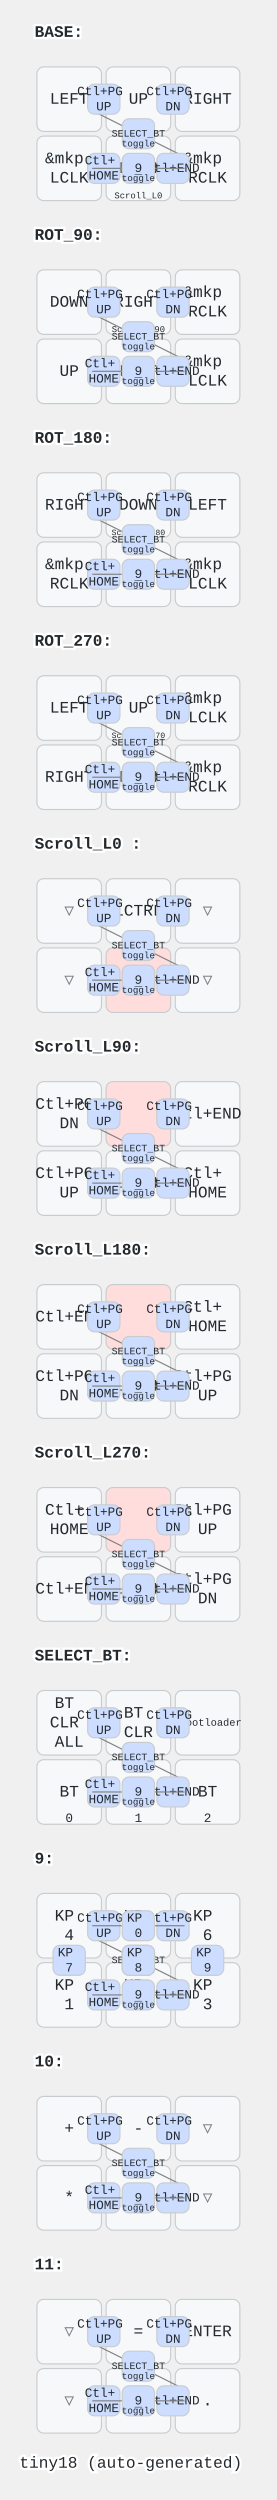
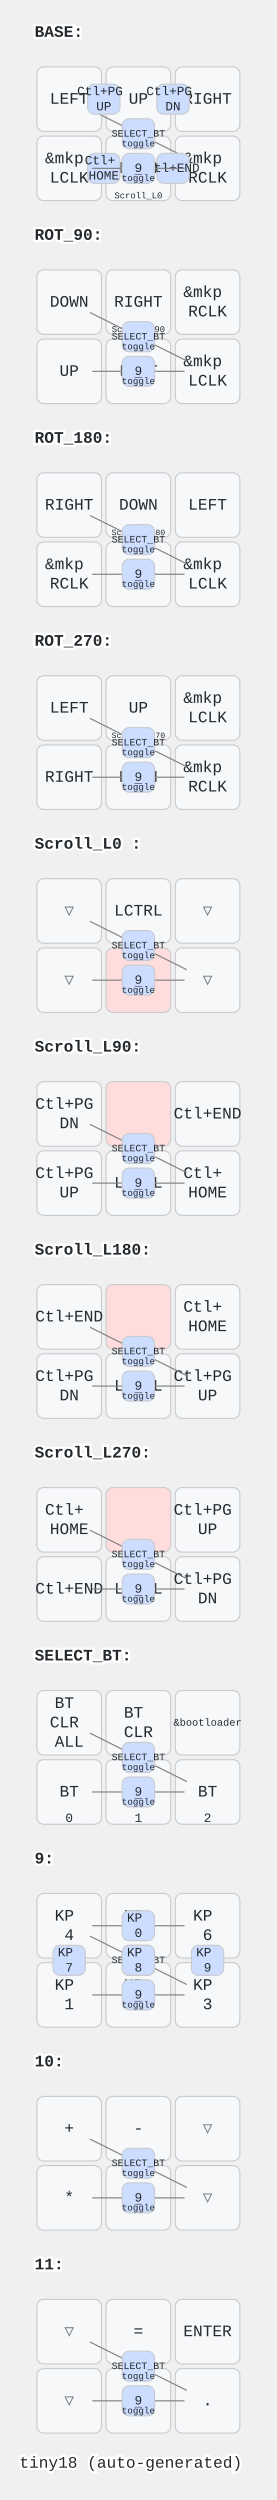
<svg xmlns="http://www.w3.org/2000/svg" width="240" height="2168" viewBox="0 0 240 2168" class="keymap">
  <style>/* inherit to force styles through use tags */
svg path {
    fill: inherit;
}

/* font and background color specifications */
svg.keymap {
    font-family: SFMono-Regular,Consolas,Liberation Mono,Menlo,monospace;
    font-size: 14px;
    font-kerning: normal;
    text-rendering: optimizeLegibility;
    fill: #24292e;
}

/* default key styling */
rect.key {
    fill: #f6f8fa;
}

rect.key, rect.combo {
    stroke: #c9cccf;
    stroke-width: 1;
}

/* default key side styling, only used is draw_key_sides is set */
rect.side {
    filter: brightness(90%);
}

/* color accent for combo boxes */
rect.combo, rect.combo-separate {
    fill: #cdf;
}

/* color accent for held keys */
rect.held, rect.combo.held {
    fill: #fdd;
}

/* color accent for ghost (optional) keys */
rect.ghost, rect.combo.ghost {
    stroke-dasharray: 4, 4;
    stroke-width: 2;
}

text {
    text-anchor: middle;
    dominant-baseline: middle;
}

/* styling for layer labels */
text.label {
    font-weight: bold;
    text-anchor: start;
    stroke: white;
    stroke-width: 4;
    paint-order: stroke;
}

/* styling for optional footer */
text.footer {
    text-anchor: end;
    dominant-baseline: auto;
    stroke: white;
    stroke-width: 4;
    paint-order: stroke;
}

/* styling for combo tap, and key non-tap label text */
text.combo, text.hold, text.shifted, text.left, text.right {
    font-size: 11px;
}

text.hold {
    text-anchor: middle;
    dominant-baseline: auto;
}

text.shifted {
    text-anchor: middle;
    dominant-baseline: hanging;
}

text.left {
    text-anchor: start;
}

text.right {
    text-anchor: end;
}

text.layer-activator {
    text-decoration: underline;
}

/* styling for hold/shifted label text in combo box */
text.combo.hold, text.combo.shifted, text.combo.left, text.combo.right {
    font-size: 8px;
}

/* lighter symbol for transparent keys */
text.trans {
    fill: #7b7e81;
}

/* styling for combo dendrons */
path.combo {
    stroke-width: 1;
    stroke: gray;
    fill: none;
}

/* Start Tabler Icons Cleanup */
/* cannot use height/width with glyphs */
.icon-tabler &gt; path {
    fill: inherit;
    stroke: inherit;
    stroke-width: 2;
}
/* hide tabler's default box */
.icon-tabler &gt; path[stroke="none"][fill="none"] {
    visibility: hidden;
}
/* End Tabler Icons Cleanup */
</style>
  <g transform="translate(30, 0)" class="layer-BASE">
    <text x="0" y="28" class="label" id="BASE">BASE:</text>
    <g transform="translate(0, 56)">
      <g transform="translate(150, 90)" class="key keypos-0">
        <rect rx="6" ry="6" x="-28" y="-28" width="56" height="56" class="key" />
        <text x="0" y="0" class="key tap">
          <tspan x="0" dy="-0.6em">&amp;mkp</tspan>
          <tspan x="0" dy="1.2em">RCLK</tspan>
        </text>
      </g>
      <g transform="translate(90, 90)" class="key keypos-1">
        <rect rx="6" ry="6" x="-28" y="-28" width="56" height="56" class="key" />
        <text x="0" y="0" class="key tap">DOWN</text>
        <a href="#Scroll_L0-">
          <text x="0" y="26" class="key hold layer-activator">
            <tspan style="font-size: 70%">Scroll_L0 </tspan>
          </text>
        </a>
      </g>
      <g transform="translate(30, 90)" class="key keypos-2">
        <rect rx="6" ry="6" x="-28" y="-28" width="56" height="56" class="key" />
        <text x="0" y="0" class="key tap">
          <tspan x="0" dy="-0.6em">&amp;mkp</tspan>
          <tspan x="0" dy="1.2em">LCLK</tspan>
        </text>
      </g>
      <g transform="translate(150, 30)" class="key keypos-3">
        <rect rx="6" ry="6" x="-28" y="-28" width="56" height="56" class="key" />
        <text x="0" y="0" class="key tap">RIGHT</text>
      </g>
      <g transform="translate(90, 30)" class="key keypos-4">
        <rect rx="6" ry="6" x="-28" y="-28" width="56" height="56" class="key" />
        <text x="0" y="0" class="key tap">UP</text>
      </g>
      <g transform="translate(30, 30)" class="key keypos-5">
        <rect rx="6" ry="6" x="-28" y="-28" width="56" height="56" class="key" />
        <text x="0" y="0" class="key tap">LEFT</text>
      </g>
      <g class="combo combopos-0">
        <path d="M90,60 l-42,-21" class="combo" />
        <path d="M90,60 l42,21" class="combo" />
        <rect rx="6" ry="6" x="76" y="47" width="28" height="26" class="combo" />
        <a href="#SELECT_BT">
          <text x="90" y="60" class="combo tap layer-activator">
            <tspan style="font-size: 78%">SELECT_BT</tspan>
          </text>
        </a>
        <text x="90" y="71" class="combo hold">toggle</text>
      </g>
      <g class="combo combopos-1">
        <rect rx="6" ry="6" x="46" y="17" width="28" height="26" class="combo" />
        <text x="60" y="30" class="combo tap">
          <tspan x="60" dy="-0.6em">Ctl+PG</tspan>
          <tspan x="60" dy="1.2em">UP</tspan>
        </text>
      </g>
      <g class="combo combopos-2">
        <rect rx="6" ry="6" x="106" y="17" width="28" height="26" class="combo" />
        <text x="120" y="30" class="combo tap">
          <tspan x="120" dy="-0.6em">Ctl+PG</tspan>
          <tspan x="120" dy="1.2em">DN</tspan>
        </text>
      </g>
      <g class="combo combopos-3">
        <rect rx="6" ry="6" x="46" y="77" width="28" height="26" class="combo" />
        <text x="60" y="90" class="combo tap">
          <tspan x="60" dy="-0.6em">Ctl+</tspan>
          <tspan x="60" dy="1.2em">HOME</tspan>
        </text>
      </g>
      <g class="combo combopos-4">
        <rect rx="6" ry="6" x="106" y="77" width="28" height="26" class="combo" />
        <text x="120" y="90" class="combo tap">Ctl+END</text>
      </g>
      <g class="combo combopos-5">
        <path d="M90,90 l40,0" class="combo" />
        <path d="M90,90 l-40,0" class="combo" />
        <rect rx="6" ry="6" x="76" y="77" width="28" height="26" class="combo" />
        <a href="#x_x">
          <text x="90" y="90" class="combo tap layer-activator">9</text>
        </a>
        <text x="90" y="101" class="combo hold">toggle</text>
      </g>
    </g>
  </g>
  <g transform="translate(30, 176)" class="layer-ROT_90">
    <text x="0" y="28" class="label" id="ROT_90">ROT_90:</text>
    <g transform="translate(0, 56)">
      <g transform="translate(150, 90)" class="key keypos-0">
        <rect rx="6" ry="6" x="-28" y="-28" width="56" height="56" class="key" />
        <text x="0" y="0" class="key tap">
          <tspan x="0" dy="-0.6em">&amp;mkp</tspan>
          <tspan x="0" dy="1.2em">LCLK</tspan>
        </text>
      </g>
      <g transform="translate(90, 90)" class="key keypos-1">
        <rect rx="6" ry="6" x="-28" y="-28" width="56" height="56" class="key" />
        <text x="0" y="0" class="key tap">LEFT</text>
      </g>
      <g transform="translate(30, 90)" class="key keypos-2">
        <rect rx="6" ry="6" x="-28" y="-28" width="56" height="56" class="key" />
        <text x="0" y="0" class="key tap">UP</text>
      </g>
      <g transform="translate(150, 30)" class="key keypos-3">
        <rect rx="6" ry="6" x="-28" y="-28" width="56" height="56" class="key" />
        <text x="0" y="0" class="key tap">
          <tspan x="0" dy="-0.6em">&amp;mkp</tspan>
          <tspan x="0" dy="1.2em">RCLK</tspan>
        </text>
      </g>
      <g transform="translate(90, 30)" class="key keypos-4">
        <rect rx="6" ry="6" x="-28" y="-28" width="56" height="56" class="key" />
        <text x="0" y="0" class="key tap">RIGHT</text>
        <a href="#Scroll_L90">
          <text x="0" y="26" class="key hold layer-activator">
            <tspan style="font-size: 70%">Scroll_L90</tspan>
          </text>
        </a>
      </g>
      <g transform="translate(30, 30)" class="key keypos-5">
        <rect rx="6" ry="6" x="-28" y="-28" width="56" height="56" class="key" />
        <text x="0" y="0" class="key tap">DOWN</text>
      </g>
      <g class="combo combopos-0">
        <path d="M90,60 l-42,-21" class="combo" />
        <path d="M90,60 l42,21" class="combo" />
        <rect rx="6" ry="6" x="76" y="47" width="28" height="26" class="combo" />
        <a href="#SELECT_BT">
          <text x="90" y="60" class="combo tap layer-activator">
            <tspan style="font-size: 78%">SELECT_BT</tspan>
          </text>
        </a>
        <text x="90" y="71" class="combo hold">toggle</text>
      </g>
      <g class="combo combopos-1">
-         <rect rx="6" ry="6" x="46" y="17" width="28" height="26" class="combo" />
-         <text x="60" y="30" class="combo tap">
-           <tspan x="60" dy="-0.6em">Ctl+PG</tspan>
-           <tspan x="60" dy="1.2em">UP</tspan>
-         </text>
-       </g>
-       <g class="combo combopos-2">
-         <rect rx="6" ry="6" x="106" y="17" width="28" height="26" class="combo" />
-         <text x="120" y="30" class="combo tap">
-           <tspan x="120" dy="-0.6em">Ctl+PG</tspan>
-           <tspan x="120" dy="1.2em">DN</tspan>
-         </text>
-       </g>
-       <g class="combo combopos-3">
-         <rect rx="6" ry="6" x="46" y="77" width="28" height="26" class="combo" />
-         <text x="60" y="90" class="combo tap">
-           <tspan x="60" dy="-0.6em">Ctl+</tspan>
-           <tspan x="60" dy="1.2em">HOME</tspan>
-         </text>
-       </g>
-       <g class="combo combopos-4">
-         <rect rx="6" ry="6" x="106" y="77" width="28" height="26" class="combo" />
-         <text x="120" y="90" class="combo tap">Ctl+END</text>
-       </g>
-       <g class="combo combopos-5">
        <path d="M90,90 l40,0" class="combo" />
        <path d="M90,90 l-40,0" class="combo" />
        <rect rx="6" ry="6" x="76" y="77" width="28" height="26" class="combo" />
        <a href="#x_x">
          <text x="90" y="90" class="combo tap layer-activator">9</text>
        </a>
        <text x="90" y="101" class="combo hold">toggle</text>
      </g>
    </g>
  </g>
  <g transform="translate(30, 352)" class="layer-ROT_180">
    <text x="0" y="28" class="label" id="ROT_180">ROT_180:</text>
    <g transform="translate(0, 56)">
      <g transform="translate(150, 90)" class="key keypos-0">
        <rect rx="6" ry="6" x="-28" y="-28" width="56" height="56" class="key" />
        <text x="0" y="0" class="key tap">
          <tspan x="0" dy="-0.6em">&amp;mkp</tspan>
          <tspan x="0" dy="1.2em">LCLK</tspan>
        </text>
      </g>
      <g transform="translate(90, 90)" class="key keypos-1">
        <rect rx="6" ry="6" x="-28" y="-28" width="56" height="56" class="key" />
        <text x="0" y="0" class="key tap">UP</text>
      </g>
      <g transform="translate(30, 90)" class="key keypos-2">
        <rect rx="6" ry="6" x="-28" y="-28" width="56" height="56" class="key" />
        <text x="0" y="0" class="key tap">
          <tspan x="0" dy="-0.6em">&amp;mkp</tspan>
          <tspan x="0" dy="1.2em">RCLK</tspan>
        </text>
      </g>
      <g transform="translate(150, 30)" class="key keypos-3">
        <rect rx="6" ry="6" x="-28" y="-28" width="56" height="56" class="key" />
        <text x="0" y="0" class="key tap">LEFT</text>
      </g>
      <g transform="translate(90, 30)" class="key keypos-4">
        <rect rx="6" ry="6" x="-28" y="-28" width="56" height="56" class="key" />
        <text x="0" y="0" class="key tap">DOWN</text>
        <a href="#Scroll_L180">
          <text x="0" y="26" class="key hold layer-activator">
            <tspan style="font-size: 64%">Scroll_L180</tspan>
          </text>
        </a>
      </g>
      <g transform="translate(30, 30)" class="key keypos-5">
        <rect rx="6" ry="6" x="-28" y="-28" width="56" height="56" class="key" />
        <text x="0" y="0" class="key tap">RIGHT</text>
      </g>
      <g class="combo combopos-0">
        <path d="M90,60 l-42,-21" class="combo" />
        <path d="M90,60 l42,21" class="combo" />
        <rect rx="6" ry="6" x="76" y="47" width="28" height="26" class="combo" />
        <a href="#SELECT_BT">
          <text x="90" y="60" class="combo tap layer-activator">
            <tspan style="font-size: 78%">SELECT_BT</tspan>
          </text>
        </a>
        <text x="90" y="71" class="combo hold">toggle</text>
      </g>
      <g class="combo combopos-1">
-         <rect rx="6" ry="6" x="46" y="17" width="28" height="26" class="combo" />
-         <text x="60" y="30" class="combo tap">
-           <tspan x="60" dy="-0.6em">Ctl+PG</tspan>
-           <tspan x="60" dy="1.2em">UP</tspan>
-         </text>
-       </g>
-       <g class="combo combopos-2">
-         <rect rx="6" ry="6" x="106" y="17" width="28" height="26" class="combo" />
-         <text x="120" y="30" class="combo tap">
-           <tspan x="120" dy="-0.6em">Ctl+PG</tspan>
-           <tspan x="120" dy="1.2em">DN</tspan>
-         </text>
-       </g>
-       <g class="combo combopos-3">
-         <rect rx="6" ry="6" x="46" y="77" width="28" height="26" class="combo" />
-         <text x="60" y="90" class="combo tap">
-           <tspan x="60" dy="-0.6em">Ctl+</tspan>
-           <tspan x="60" dy="1.2em">HOME</tspan>
-         </text>
-       </g>
-       <g class="combo combopos-4">
-         <rect rx="6" ry="6" x="106" y="77" width="28" height="26" class="combo" />
-         <text x="120" y="90" class="combo tap">Ctl+END</text>
-       </g>
-       <g class="combo combopos-5">
        <path d="M90,90 l40,0" class="combo" />
        <path d="M90,90 l-40,0" class="combo" />
        <rect rx="6" ry="6" x="76" y="77" width="28" height="26" class="combo" />
        <a href="#x_x">
          <text x="90" y="90" class="combo tap layer-activator">9</text>
        </a>
        <text x="90" y="101" class="combo hold">toggle</text>
      </g>
    </g>
  </g>
  <g transform="translate(30, 528)" class="layer-ROT_270">
    <text x="0" y="28" class="label" id="ROT_270">ROT_270:</text>
    <g transform="translate(0, 56)">
      <g transform="translate(150, 90)" class="key keypos-0">
        <rect rx="6" ry="6" x="-28" y="-28" width="56" height="56" class="key" />
        <text x="0" y="0" class="key tap">
          <tspan x="0" dy="-0.6em">&amp;mkp</tspan>
          <tspan x="0" dy="1.2em">RCLK</tspan>
        </text>
      </g>
      <g transform="translate(90, 90)" class="key keypos-1">
        <rect rx="6" ry="6" x="-28" y="-28" width="56" height="56" class="key" />
        <text x="0" y="0" class="key tap">DOWN</text>
      </g>
      <g transform="translate(30, 90)" class="key keypos-2">
        <rect rx="6" ry="6" x="-28" y="-28" width="56" height="56" class="key" />
        <text x="0" y="0" class="key tap">RIGHT</text>
      </g>
      <g transform="translate(150, 30)" class="key keypos-3">
        <rect rx="6" ry="6" x="-28" y="-28" width="56" height="56" class="key" />
        <text x="0" y="0" class="key tap">
          <tspan x="0" dy="-0.6em">&amp;mkp</tspan>
          <tspan x="0" dy="1.2em">LCLK</tspan>
        </text>
      </g>
      <g transform="translate(90, 30)" class="key keypos-4">
        <rect rx="6" ry="6" x="-28" y="-28" width="56" height="56" class="key" />
        <text x="0" y="0" class="key tap">UP</text>
        <a href="#Scroll_L270">
          <text x="0" y="26" class="key hold layer-activator">
            <tspan style="font-size: 64%">Scroll_L270</tspan>
          </text>
        </a>
      </g>
      <g transform="translate(30, 30)" class="key keypos-5">
        <rect rx="6" ry="6" x="-28" y="-28" width="56" height="56" class="key" />
        <text x="0" y="0" class="key tap">LEFT</text>
      </g>
      <g class="combo combopos-0">
        <path d="M90,60 l-42,-21" class="combo" />
        <path d="M90,60 l42,21" class="combo" />
        <rect rx="6" ry="6" x="76" y="47" width="28" height="26" class="combo" />
        <a href="#SELECT_BT">
          <text x="90" y="60" class="combo tap layer-activator">
            <tspan style="font-size: 78%">SELECT_BT</tspan>
          </text>
        </a>
        <text x="90" y="71" class="combo hold">toggle</text>
      </g>
      <g class="combo combopos-1">
-         <rect rx="6" ry="6" x="46" y="17" width="28" height="26" class="combo" />
-         <text x="60" y="30" class="combo tap">
-           <tspan x="60" dy="-0.6em">Ctl+PG</tspan>
-           <tspan x="60" dy="1.2em">UP</tspan>
-         </text>
-       </g>
-       <g class="combo combopos-2">
-         <rect rx="6" ry="6" x="106" y="17" width="28" height="26" class="combo" />
-         <text x="120" y="30" class="combo tap">
-           <tspan x="120" dy="-0.6em">Ctl+PG</tspan>
-           <tspan x="120" dy="1.2em">DN</tspan>
-         </text>
-       </g>
-       <g class="combo combopos-3">
-         <rect rx="6" ry="6" x="46" y="77" width="28" height="26" class="combo" />
-         <text x="60" y="90" class="combo tap">
-           <tspan x="60" dy="-0.6em">Ctl+</tspan>
-           <tspan x="60" dy="1.2em">HOME</tspan>
-         </text>
-       </g>
-       <g class="combo combopos-4">
-         <rect rx="6" ry="6" x="106" y="77" width="28" height="26" class="combo" />
-         <text x="120" y="90" class="combo tap">Ctl+END</text>
-       </g>
-       <g class="combo combopos-5">
        <path d="M90,90 l40,0" class="combo" />
        <path d="M90,90 l-40,0" class="combo" />
        <rect rx="6" ry="6" x="76" y="77" width="28" height="26" class="combo" />
        <a href="#x_x">
          <text x="90" y="90" class="combo tap layer-activator">9</text>
        </a>
        <text x="90" y="101" class="combo hold">toggle</text>
      </g>
    </g>
  </g>
  <g transform="translate(30, 704)" class="layer-Scroll_L0 ">
    <text x="0" y="28" class="label" id="Scroll_L0-">Scroll_L0 :</text>
    <g transform="translate(0, 56)">
      <g transform="translate(150, 90)" class="key trans keypos-0">
        <rect rx="6" ry="6" x="-28" y="-28" width="56" height="56" class="key trans" />
        <text x="0" y="0" class="key trans tap">▽</text>
      </g>
      <g transform="translate(90, 90)" class="key held keypos-1">
        <rect rx="6" ry="6" x="-28" y="-28" width="56" height="56" class="key held" />
      </g>
      <g transform="translate(30, 90)" class="key trans keypos-2">
        <rect rx="6" ry="6" x="-28" y="-28" width="56" height="56" class="key trans" />
        <text x="0" y="0" class="key trans tap">▽</text>
      </g>
      <g transform="translate(150, 30)" class="key trans keypos-3">
        <rect rx="6" ry="6" x="-28" y="-28" width="56" height="56" class="key trans" />
        <text x="0" y="0" class="key trans tap">▽</text>
      </g>
      <g transform="translate(90, 30)" class="key keypos-4">
        <rect rx="6" ry="6" x="-28" y="-28" width="56" height="56" class="key" />
        <text x="0" y="0" class="key tap">LCTRL</text>
      </g>
      <g transform="translate(30, 30)" class="key trans keypos-5">
        <rect rx="6" ry="6" x="-28" y="-28" width="56" height="56" class="key trans" />
        <text x="0" y="0" class="key trans tap">▽</text>
      </g>
      <g class="combo combopos-0">
        <path d="M90,60 l-42,-21" class="combo" />
        <path d="M90,60 l42,21" class="combo" />
        <rect rx="6" ry="6" x="76" y="47" width="28" height="26" class="combo" />
        <a href="#SELECT_BT">
          <text x="90" y="60" class="combo tap layer-activator">
            <tspan style="font-size: 78%">SELECT_BT</tspan>
          </text>
        </a>
        <text x="90" y="71" class="combo hold">toggle</text>
      </g>
      <g class="combo combopos-1">
-         <rect rx="6" ry="6" x="46" y="17" width="28" height="26" class="combo" />
-         <text x="60" y="30" class="combo tap">
-           <tspan x="60" dy="-0.6em">Ctl+PG</tspan>
-           <tspan x="60" dy="1.2em">UP</tspan>
-         </text>
-       </g>
-       <g class="combo combopos-2">
-         <rect rx="6" ry="6" x="106" y="17" width="28" height="26" class="combo" />
-         <text x="120" y="30" class="combo tap">
-           <tspan x="120" dy="-0.6em">Ctl+PG</tspan>
-           <tspan x="120" dy="1.2em">DN</tspan>
-         </text>
-       </g>
-       <g class="combo combopos-3">
-         <rect rx="6" ry="6" x="46" y="77" width="28" height="26" class="combo" />
-         <text x="60" y="90" class="combo tap">
-           <tspan x="60" dy="-0.6em">Ctl+</tspan>
-           <tspan x="60" dy="1.2em">HOME</tspan>
-         </text>
-       </g>
-       <g class="combo combopos-4">
-         <rect rx="6" ry="6" x="106" y="77" width="28" height="26" class="combo" />
-         <text x="120" y="90" class="combo tap">Ctl+END</text>
-       </g>
-       <g class="combo combopos-5">
        <path d="M90,90 l40,0" class="combo" />
        <path d="M90,90 l-40,0" class="combo" />
        <rect rx="6" ry="6" x="76" y="77" width="28" height="26" class="combo" />
        <a href="#x_x">
          <text x="90" y="90" class="combo tap layer-activator">9</text>
        </a>
        <text x="90" y="101" class="combo hold">toggle</text>
      </g>
    </g>
  </g>
  <g transform="translate(30, 880)" class="layer-Scroll_L90">
    <text x="0" y="28" class="label" id="Scroll_L90">Scroll_L90:</text>
    <g transform="translate(0, 56)">
      <g transform="translate(150, 90)" class="key keypos-0">
        <rect rx="6" ry="6" x="-28" y="-28" width="56" height="56" class="key" />
        <text x="0" y="0" class="key tap">
          <tspan x="0" dy="-0.6em">Ctl+</tspan>
          <tspan x="0" dy="1.2em">HOME</tspan>
        </text>
      </g>
      <g transform="translate(90, 90)" class="key keypos-1">
        <rect rx="6" ry="6" x="-28" y="-28" width="56" height="56" class="key" />
        <text x="0" y="0" class="key tap">LCTRL</text>
      </g>
      <g transform="translate(30, 90)" class="key keypos-2">
        <rect rx="6" ry="6" x="-28" y="-28" width="56" height="56" class="key" />
        <text x="0" y="0" class="key tap">
          <tspan x="0" dy="-0.6em">Ctl+PG</tspan>
          <tspan x="0" dy="1.2em">UP</tspan>
        </text>
      </g>
      <g transform="translate(150, 30)" class="key keypos-3">
        <rect rx="6" ry="6" x="-28" y="-28" width="56" height="56" class="key" />
        <text x="0" y="0" class="key tap">Ctl+END</text>
      </g>
      <g transform="translate(90, 30)" class="key held keypos-4">
        <rect rx="6" ry="6" x="-28" y="-28" width="56" height="56" class="key held" />
      </g>
      <g transform="translate(30, 30)" class="key keypos-5">
        <rect rx="6" ry="6" x="-28" y="-28" width="56" height="56" class="key" />
        <text x="0" y="0" class="key tap">
          <tspan x="0" dy="-0.6em">Ctl+PG</tspan>
          <tspan x="0" dy="1.2em">DN</tspan>
        </text>
      </g>
      <g class="combo combopos-0">
        <path d="M90,60 l-42,-21" class="combo" />
        <path d="M90,60 l42,21" class="combo" />
        <rect rx="6" ry="6" x="76" y="47" width="28" height="26" class="combo" />
        <a href="#SELECT_BT">
          <text x="90" y="60" class="combo tap layer-activator">
            <tspan style="font-size: 78%">SELECT_BT</tspan>
          </text>
        </a>
        <text x="90" y="71" class="combo hold">toggle</text>
      </g>
      <g class="combo combopos-1">
-         <rect rx="6" ry="6" x="46" y="17" width="28" height="26" class="combo" />
-         <text x="60" y="30" class="combo tap">
-           <tspan x="60" dy="-0.6em">Ctl+PG</tspan>
-           <tspan x="60" dy="1.2em">UP</tspan>
-         </text>
-       </g>
-       <g class="combo combopos-2">
-         <rect rx="6" ry="6" x="106" y="17" width="28" height="26" class="combo" />
-         <text x="120" y="30" class="combo tap">
-           <tspan x="120" dy="-0.6em">Ctl+PG</tspan>
-           <tspan x="120" dy="1.2em">DN</tspan>
-         </text>
-       </g>
-       <g class="combo combopos-3">
-         <rect rx="6" ry="6" x="46" y="77" width="28" height="26" class="combo" />
-         <text x="60" y="90" class="combo tap">
-           <tspan x="60" dy="-0.6em">Ctl+</tspan>
-           <tspan x="60" dy="1.2em">HOME</tspan>
-         </text>
-       </g>
-       <g class="combo combopos-4">
-         <rect rx="6" ry="6" x="106" y="77" width="28" height="26" class="combo" />
-         <text x="120" y="90" class="combo tap">Ctl+END</text>
-       </g>
-       <g class="combo combopos-5">
        <path d="M90,90 l40,0" class="combo" />
        <path d="M90,90 l-40,0" class="combo" />
        <rect rx="6" ry="6" x="76" y="77" width="28" height="26" class="combo" />
        <a href="#x_x">
          <text x="90" y="90" class="combo tap layer-activator">9</text>
        </a>
        <text x="90" y="101" class="combo hold">toggle</text>
      </g>
    </g>
  </g>
  <g transform="translate(30, 1056)" class="layer-Scroll_L180">
    <text x="0" y="28" class="label" id="Scroll_L180">Scroll_L180:</text>
    <g transform="translate(0, 56)">
      <g transform="translate(150, 90)" class="key keypos-0">
        <rect rx="6" ry="6" x="-28" y="-28" width="56" height="56" class="key" />
        <text x="0" y="0" class="key tap">
          <tspan x="0" dy="-0.6em">Ctl+PG</tspan>
          <tspan x="0" dy="1.2em">UP</tspan>
        </text>
      </g>
      <g transform="translate(90, 90)" class="key keypos-1">
        <rect rx="6" ry="6" x="-28" y="-28" width="56" height="56" class="key" />
        <text x="0" y="0" class="key tap">LCTRL</text>
      </g>
      <g transform="translate(30, 90)" class="key keypos-2">
        <rect rx="6" ry="6" x="-28" y="-28" width="56" height="56" class="key" />
        <text x="0" y="0" class="key tap">
          <tspan x="0" dy="-0.6em">Ctl+PG</tspan>
          <tspan x="0" dy="1.2em">DN</tspan>
        </text>
      </g>
      <g transform="translate(150, 30)" class="key keypos-3">
        <rect rx="6" ry="6" x="-28" y="-28" width="56" height="56" class="key" />
        <text x="0" y="0" class="key tap">
          <tspan x="0" dy="-0.6em">Ctl+</tspan>
          <tspan x="0" dy="1.2em">HOME</tspan>
        </text>
      </g>
      <g transform="translate(90, 30)" class="key held keypos-4">
        <rect rx="6" ry="6" x="-28" y="-28" width="56" height="56" class="key held" />
      </g>
      <g transform="translate(30, 30)" class="key keypos-5">
        <rect rx="6" ry="6" x="-28" y="-28" width="56" height="56" class="key" />
        <text x="0" y="0" class="key tap">Ctl+END</text>
      </g>
      <g class="combo combopos-0">
        <path d="M90,60 l-42,-21" class="combo" />
        <path d="M90,60 l42,21" class="combo" />
        <rect rx="6" ry="6" x="76" y="47" width="28" height="26" class="combo" />
        <a href="#SELECT_BT">
          <text x="90" y="60" class="combo tap layer-activator">
            <tspan style="font-size: 78%">SELECT_BT</tspan>
          </text>
        </a>
        <text x="90" y="71" class="combo hold">toggle</text>
      </g>
      <g class="combo combopos-1">
-         <rect rx="6" ry="6" x="46" y="17" width="28" height="26" class="combo" />
-         <text x="60" y="30" class="combo tap">
-           <tspan x="60" dy="-0.6em">Ctl+PG</tspan>
-           <tspan x="60" dy="1.2em">UP</tspan>
-         </text>
-       </g>
-       <g class="combo combopos-2">
-         <rect rx="6" ry="6" x="106" y="17" width="28" height="26" class="combo" />
-         <text x="120" y="30" class="combo tap">
-           <tspan x="120" dy="-0.6em">Ctl+PG</tspan>
-           <tspan x="120" dy="1.2em">DN</tspan>
-         </text>
-       </g>
-       <g class="combo combopos-3">
-         <rect rx="6" ry="6" x="46" y="77" width="28" height="26" class="combo" />
-         <text x="60" y="90" class="combo tap">
-           <tspan x="60" dy="-0.6em">Ctl+</tspan>
-           <tspan x="60" dy="1.2em">HOME</tspan>
-         </text>
-       </g>
-       <g class="combo combopos-4">
-         <rect rx="6" ry="6" x="106" y="77" width="28" height="26" class="combo" />
-         <text x="120" y="90" class="combo tap">Ctl+END</text>
-       </g>
-       <g class="combo combopos-5">
        <path d="M90,90 l40,0" class="combo" />
        <path d="M90,90 l-40,0" class="combo" />
        <rect rx="6" ry="6" x="76" y="77" width="28" height="26" class="combo" />
        <a href="#x_x">
          <text x="90" y="90" class="combo tap layer-activator">9</text>
        </a>
        <text x="90" y="101" class="combo hold">toggle</text>
      </g>
    </g>
  </g>
  <g transform="translate(30, 1232)" class="layer-Scroll_L270">
    <text x="0" y="28" class="label" id="Scroll_L270">Scroll_L270:</text>
    <g transform="translate(0, 56)">
      <g transform="translate(150, 90)" class="key keypos-0">
        <rect rx="6" ry="6" x="-28" y="-28" width="56" height="56" class="key" />
        <text x="0" y="0" class="key tap">
          <tspan x="0" dy="-0.6em">Ctl+PG</tspan>
          <tspan x="0" dy="1.2em">DN</tspan>
        </text>
      </g>
      <g transform="translate(90, 90)" class="key keypos-1">
        <rect rx="6" ry="6" x="-28" y="-28" width="56" height="56" class="key" />
        <text x="0" y="0" class="key tap">LCTRL</text>
      </g>
      <g transform="translate(30, 90)" class="key keypos-2">
        <rect rx="6" ry="6" x="-28" y="-28" width="56" height="56" class="key" />
        <text x="0" y="0" class="key tap">Ctl+END</text>
      </g>
      <g transform="translate(150, 30)" class="key keypos-3">
        <rect rx="6" ry="6" x="-28" y="-28" width="56" height="56" class="key" />
        <text x="0" y="0" class="key tap">
          <tspan x="0" dy="-0.6em">Ctl+PG</tspan>
          <tspan x="0" dy="1.2em">UP</tspan>
        </text>
      </g>
      <g transform="translate(90, 30)" class="key held keypos-4">
        <rect rx="6" ry="6" x="-28" y="-28" width="56" height="56" class="key held" />
      </g>
      <g transform="translate(30, 30)" class="key keypos-5">
        <rect rx="6" ry="6" x="-28" y="-28" width="56" height="56" class="key" />
        <text x="0" y="0" class="key tap">
          <tspan x="0" dy="-0.6em">Ctl+</tspan>
          <tspan x="0" dy="1.2em">HOME</tspan>
        </text>
      </g>
      <g class="combo combopos-0">
        <path d="M90,60 l-42,-21" class="combo" />
        <path d="M90,60 l42,21" class="combo" />
        <rect rx="6" ry="6" x="76" y="47" width="28" height="26" class="combo" />
        <a href="#SELECT_BT">
          <text x="90" y="60" class="combo tap layer-activator">
            <tspan style="font-size: 78%">SELECT_BT</tspan>
          </text>
        </a>
        <text x="90" y="71" class="combo hold">toggle</text>
      </g>
      <g class="combo combopos-1">
-         <rect rx="6" ry="6" x="46" y="17" width="28" height="26" class="combo" />
-         <text x="60" y="30" class="combo tap">
-           <tspan x="60" dy="-0.6em">Ctl+PG</tspan>
-           <tspan x="60" dy="1.2em">UP</tspan>
-         </text>
-       </g>
-       <g class="combo combopos-2">
-         <rect rx="6" ry="6" x="106" y="17" width="28" height="26" class="combo" />
-         <text x="120" y="30" class="combo tap">
-           <tspan x="120" dy="-0.6em">Ctl+PG</tspan>
-           <tspan x="120" dy="1.2em">DN</tspan>
-         </text>
-       </g>
-       <g class="combo combopos-3">
-         <rect rx="6" ry="6" x="46" y="77" width="28" height="26" class="combo" />
-         <text x="60" y="90" class="combo tap">
-           <tspan x="60" dy="-0.6em">Ctl+</tspan>
-           <tspan x="60" dy="1.2em">HOME</tspan>
-         </text>
-       </g>
-       <g class="combo combopos-4">
-         <rect rx="6" ry="6" x="106" y="77" width="28" height="26" class="combo" />
-         <text x="120" y="90" class="combo tap">Ctl+END</text>
-       </g>
-       <g class="combo combopos-5">
        <path d="M90,90 l40,0" class="combo" />
        <path d="M90,90 l-40,0" class="combo" />
        <rect rx="6" ry="6" x="76" y="77" width="28" height="26" class="combo" />
        <a href="#x_x">
          <text x="90" y="90" class="combo tap layer-activator">9</text>
        </a>
        <text x="90" y="101" class="combo hold">toggle</text>
      </g>
    </g>
  </g>
  <g transform="translate(30, 1408)" class="layer-SELECT_BT">
    <text x="0" y="28" class="label" id="SELECT_BT">SELECT_BT:</text>
    <g transform="translate(0, 56)">
      <g transform="translate(150, 90)" class="key keypos-0">
        <rect rx="6" ry="6" x="-28" y="-28" width="56" height="56" class="key" />
        <text x="0" y="0" class="key tap">BT</text>
        <text x="0" y="26" class="key hold">2</text>
      </g>
      <g transform="translate(90, 90)" class="key keypos-1">
        <rect rx="6" ry="6" x="-28" y="-28" width="56" height="56" class="key" />
        <text x="0" y="0" class="key tap">BT</text>
        <text x="0" y="26" class="key hold">1</text>
      </g>
      <g transform="translate(30, 90)" class="key keypos-2">
        <rect rx="6" ry="6" x="-28" y="-28" width="56" height="56" class="key" />
        <text x="0" y="0" class="key tap">BT</text>
        <text x="0" y="26" class="key hold">0</text>
      </g>
      <g transform="translate(150, 30)" class="key keypos-3">
        <rect rx="6" ry="6" x="-28" y="-28" width="56" height="56" class="key" />
        <text x="0" y="0" class="key tap">
          <tspan style="font-size: 64%">&amp;bootloader</tspan>
        </text>
      </g>
      <g transform="translate(90, 30)" class="key keypos-4">
        <rect rx="6" ry="6" x="-28" y="-28" width="56" height="56" class="key" />
        <text x="0" y="0" class="key tap">
          <tspan x="0" dy="-0.6em">BT</tspan>
          <tspan x="0" dy="1.2em">CLR</tspan>
        </text>
      </g>
      <g transform="translate(30, 30)" class="key keypos-5">
        <rect rx="6" ry="6" x="-28" y="-28" width="56" height="56" class="key" />
        <text x="0" y="0" class="key tap">
          <tspan x="0" dy="-1.2em">BT</tspan>
          <tspan x="0" dy="1.2em">CLR</tspan>
          <tspan x="0" dy="1.2em">ALL</tspan>
        </text>
      </g>
      <g class="combo combopos-0">
        <path d="M90,60 l-42,-21" class="combo" />
        <path d="M90,60 l42,21" class="combo" />
        <rect rx="6" ry="6" x="76" y="47" width="28" height="26" class="combo" />
        <a href="#SELECT_BT">
          <text x="90" y="60" class="combo tap layer-activator">
            <tspan style="font-size: 78%">SELECT_BT</tspan>
          </text>
        </a>
        <text x="90" y="71" class="combo hold">toggle</text>
      </g>
      <g class="combo combopos-1">
-         <rect rx="6" ry="6" x="46" y="17" width="28" height="26" class="combo" />
-         <text x="60" y="30" class="combo tap">
-           <tspan x="60" dy="-0.6em">Ctl+PG</tspan>
-           <tspan x="60" dy="1.2em">UP</tspan>
-         </text>
-       </g>
-       <g class="combo combopos-2">
-         <rect rx="6" ry="6" x="106" y="17" width="28" height="26" class="combo" />
-         <text x="120" y="30" class="combo tap">
-           <tspan x="120" dy="-0.6em">Ctl+PG</tspan>
-           <tspan x="120" dy="1.2em">DN</tspan>
-         </text>
-       </g>
-       <g class="combo combopos-3">
-         <rect rx="6" ry="6" x="46" y="77" width="28" height="26" class="combo" />
-         <text x="60" y="90" class="combo tap">
-           <tspan x="60" dy="-0.6em">Ctl+</tspan>
-           <tspan x="60" dy="1.2em">HOME</tspan>
-         </text>
-       </g>
-       <g class="combo combopos-4">
-         <rect rx="6" ry="6" x="106" y="77" width="28" height="26" class="combo" />
-         <text x="120" y="90" class="combo tap">Ctl+END</text>
-       </g>
-       <g class="combo combopos-5">
        <path d="M90,90 l40,0" class="combo" />
        <path d="M90,90 l-40,0" class="combo" />
        <rect rx="6" ry="6" x="76" y="77" width="28" height="26" class="combo" />
        <a href="#x_x">
          <text x="90" y="90" class="combo tap layer-activator">9</text>
        </a>
        <text x="90" y="101" class="combo hold">toggle</text>
      </g>
    </g>
  </g>
  <g transform="translate(30, 1584)" class="layer-9">
    <text x="0" y="28" class="label" id="x_x">9:</text>
    <g transform="translate(0, 56)">
      <g transform="translate(150, 90)" class="key keypos-0">
        <rect rx="6" ry="6" x="-28" y="-28" width="56" height="56" class="key" />
        <text x="0" y="0" class="key tap">
          <tspan x="0" dy="-0.6em">KP</tspan>
          <tspan x="0" dy="1.2em">3</tspan>
        </text>
      </g>
      <g transform="translate(90, 90)" class="key keypos-1">
        <rect rx="6" ry="6" x="-28" y="-28" width="56" height="56" class="key" />
        <text x="0" y="0" class="key tap">
          <tspan x="0" dy="-0.6em">KP</tspan>
          <tspan x="0" dy="1.2em">2</tspan>
        </text>
      </g>
      <g transform="translate(30, 90)" class="key keypos-2">
        <rect rx="6" ry="6" x="-28" y="-28" width="56" height="56" class="key" />
        <text x="0" y="0" class="key tap">
          <tspan x="0" dy="-0.6em">KP</tspan>
          <tspan x="0" dy="1.2em">1</tspan>
        </text>
      </g>
      <g transform="translate(150, 30)" class="key keypos-3">
        <rect rx="6" ry="6" x="-28" y="-28" width="56" height="56" class="key" />
        <text x="0" y="0" class="key tap">
          <tspan x="0" dy="-0.6em">KP</tspan>
          <tspan x="0" dy="1.2em">6</tspan>
        </text>
      </g>
      <g transform="translate(90, 30)" class="key keypos-4">
        <rect rx="6" ry="6" x="-28" y="-28" width="56" height="56" class="key" />
        <text x="0" y="0" class="key tap">
          <tspan x="0" dy="-0.6em">KP</tspan>
          <tspan x="0" dy="1.2em">5</tspan>
        </text>
      </g>
      <g transform="translate(30, 30)" class="key keypos-5">
        <rect rx="6" ry="6" x="-28" y="-28" width="56" height="56" class="key" />
        <text x="0" y="0" class="key tap">
          <tspan x="0" dy="-0.6em">KP</tspan>
          <tspan x="0" dy="1.2em">4</tspan>
        </text>
      </g>
      <g class="combo combopos-0">
        <path d="M90,60 l-42,-21" class="combo" />
        <path d="M90,60 l42,21" class="combo" />
        <rect rx="6" ry="6" x="76" y="47" width="28" height="26" class="combo" />
        <a href="#SELECT_BT">
          <text x="90" y="60" class="combo tap layer-activator">
            <tspan style="font-size: 78%">SELECT_BT</tspan>
          </text>
        </a>
        <text x="90" y="71" class="combo hold">toggle</text>
      </g>
      <g class="combo combopos-1">
-         <rect rx="6" ry="6" x="46" y="17" width="28" height="26" class="combo" />
-         <text x="60" y="30" class="combo tap">
-           <tspan x="60" dy="-0.6em">Ctl+PG</tspan>
-           <tspan x="60" dy="1.2em">UP</tspan>
-         </text>
-       </g>
-       <g class="combo combopos-2">
-         <rect rx="6" ry="6" x="106" y="17" width="28" height="26" class="combo" />
-         <text x="120" y="30" class="combo tap">
-           <tspan x="120" dy="-0.6em">Ctl+PG</tspan>
-           <tspan x="120" dy="1.2em">DN</tspan>
-         </text>
-       </g>
-       <g class="combo combopos-3">
-         <rect rx="6" ry="6" x="46" y="77" width="28" height="26" class="combo" />
-         <text x="60" y="90" class="combo tap">
-           <tspan x="60" dy="-0.6em">Ctl+</tspan>
-           <tspan x="60" dy="1.2em">HOME</tspan>
-         </text>
-       </g>
-       <g class="combo combopos-4">
-         <rect rx="6" ry="6" x="106" y="77" width="28" height="26" class="combo" />
-         <text x="120" y="90" class="combo tap">Ctl+END</text>
-       </g>
-       <g class="combo combopos-5">
        <rect rx="6" ry="6" x="16" y="47" width="28" height="26" class="combo" />
        <text x="30" y="60" class="combo tap">
          <tspan x="30" dy="-0.6em">KP</tspan>
          <tspan x="30" dy="1.2em">7</tspan>
        </text>
      </g>
-       <g class="combo combopos-6">
+       <g class="combo combopos-2">
        <rect rx="6" ry="6" x="76" y="47" width="28" height="26" class="combo" />
        <text x="90" y="60" class="combo tap">
          <tspan x="90" dy="-0.6em">KP</tspan>
          <tspan x="90" dy="1.2em">8</tspan>
        </text>
      </g>
-       <g class="combo combopos-7">
+       <g class="combo combopos-3">
        <rect rx="6" ry="6" x="136" y="47" width="28" height="26" class="combo" />
        <text x="150" y="60" class="combo tap">
          <tspan x="150" dy="-0.6em">KP</tspan>
          <tspan x="150" dy="1.2em">9</tspan>
        </text>
      </g>
-       <g class="combo combopos-8">
+       <g class="combo combopos-4">
        <path d="M90,30 l40,0" class="combo" />
        <path d="M90,30 l-40,0" class="combo" />
        <rect rx="6" ry="6" x="76" y="17" width="28" height="26" class="combo" />
        <text x="90" y="30" class="combo tap">
          <tspan x="90" dy="-0.6em">KP</tspan>
          <tspan x="90" dy="1.2em">0</tspan>
        </text>
      </g>
-       <g class="combo combopos-9">
+       <g class="combo combopos-5">
        <path d="M90,90 l40,0" class="combo" />
        <path d="M90,90 l-40,0" class="combo" />
        <rect rx="6" ry="6" x="76" y="77" width="28" height="26" class="combo" />
        <a href="#x_x">
          <text x="90" y="90" class="combo tap layer-activator">9</text>
        </a>
        <text x="90" y="101" class="combo hold">toggle</text>
      </g>
    </g>
  </g>
  <g transform="translate(30, 1760)" class="layer-10">
    <text x="0" y="28" class="label" id="x_x">10:</text>
    <g transform="translate(0, 56)">
      <g transform="translate(150, 90)" class="key trans keypos-0">
        <rect rx="6" ry="6" x="-28" y="-28" width="56" height="56" class="key trans" />
        <text x="0" y="0" class="key trans tap">▽</text>
      </g>
      <g transform="translate(90, 90)" class="key keypos-1">
        <rect rx="6" ry="6" x="-28" y="-28" width="56" height="56" class="key" />
        <text x="0" y="0" class="key tap">/</text>
      </g>
      <g transform="translate(30, 90)" class="key keypos-2">
        <rect rx="6" ry="6" x="-28" y="-28" width="56" height="56" class="key" />
        <text x="0" y="0" class="key tap">*</text>
      </g>
      <g transform="translate(150, 30)" class="key trans keypos-3">
        <rect rx="6" ry="6" x="-28" y="-28" width="56" height="56" class="key trans" />
        <text x="0" y="0" class="key trans tap">▽</text>
      </g>
      <g transform="translate(90, 30)" class="key keypos-4">
        <rect rx="6" ry="6" x="-28" y="-28" width="56" height="56" class="key" />
        <text x="0" y="0" class="key tap">-</text>
      </g>
      <g transform="translate(30, 30)" class="key keypos-5">
        <rect rx="6" ry="6" x="-28" y="-28" width="56" height="56" class="key" />
        <text x="0" y="0" class="key tap">+</text>
      </g>
      <g class="combo combopos-0">
        <path d="M90,60 l-42,-21" class="combo" />
        <path d="M90,60 l42,21" class="combo" />
        <rect rx="6" ry="6" x="76" y="47" width="28" height="26" class="combo" />
        <a href="#SELECT_BT">
          <text x="90" y="60" class="combo tap layer-activator">
            <tspan style="font-size: 78%">SELECT_BT</tspan>
          </text>
        </a>
        <text x="90" y="71" class="combo hold">toggle</text>
      </g>
      <g class="combo combopos-1">
-         <rect rx="6" ry="6" x="46" y="17" width="28" height="26" class="combo" />
-         <text x="60" y="30" class="combo tap">
-           <tspan x="60" dy="-0.6em">Ctl+PG</tspan>
-           <tspan x="60" dy="1.2em">UP</tspan>
-         </text>
-       </g>
-       <g class="combo combopos-2">
-         <rect rx="6" ry="6" x="106" y="17" width="28" height="26" class="combo" />
-         <text x="120" y="30" class="combo tap">
-           <tspan x="120" dy="-0.6em">Ctl+PG</tspan>
-           <tspan x="120" dy="1.2em">DN</tspan>
-         </text>
-       </g>
-       <g class="combo combopos-3">
-         <rect rx="6" ry="6" x="46" y="77" width="28" height="26" class="combo" />
-         <text x="60" y="90" class="combo tap">
-           <tspan x="60" dy="-0.6em">Ctl+</tspan>
-           <tspan x="60" dy="1.2em">HOME</tspan>
-         </text>
-       </g>
-       <g class="combo combopos-4">
-         <rect rx="6" ry="6" x="106" y="77" width="28" height="26" class="combo" />
-         <text x="120" y="90" class="combo tap">Ctl+END</text>
-       </g>
-       <g class="combo combopos-5">
        <path d="M90,90 l40,0" class="combo" />
        <path d="M90,90 l-40,0" class="combo" />
        <rect rx="6" ry="6" x="76" y="77" width="28" height="26" class="combo" />
        <a href="#x_x">
          <text x="90" y="90" class="combo tap layer-activator">9</text>
        </a>
        <text x="90" y="101" class="combo hold">toggle</text>
      </g>
    </g>
  </g>
  <g transform="translate(30, 1936)" class="layer-11">
    <text x="0" y="28" class="label" id="x_x">11:</text>
    <g transform="translate(0, 56)">
      <g transform="translate(150, 90)" class="key keypos-0">
        <rect rx="6" ry="6" x="-28" y="-28" width="56" height="56" class="key" />
        <text x="0" y="0" class="key tap">.</text>
      </g>
      <g transform="translate(90, 90)" class="key keypos-1">
        <rect rx="6" ry="6" x="-28" y="-28" width="56" height="56" class="key" />
        <text x="0" y="0" class="key tap">,</text>
      </g>
      <g transform="translate(30, 90)" class="key trans keypos-2">
        <rect rx="6" ry="6" x="-28" y="-28" width="56" height="56" class="key trans" />
        <text x="0" y="0" class="key trans tap">▽</text>
      </g>
      <g transform="translate(150, 30)" class="key keypos-3">
        <rect rx="6" ry="6" x="-28" y="-28" width="56" height="56" class="key" />
        <text x="0" y="0" class="key tap">ENTER</text>
      </g>
      <g transform="translate(90, 30)" class="key keypos-4">
        <rect rx="6" ry="6" x="-28" y="-28" width="56" height="56" class="key" />
        <text x="0" y="0" class="key tap">=</text>
      </g>
      <g transform="translate(30, 30)" class="key trans keypos-5">
        <rect rx="6" ry="6" x="-28" y="-28" width="56" height="56" class="key trans" />
        <text x="0" y="0" class="key trans tap">▽</text>
      </g>
      <g class="combo combopos-0">
        <path d="M90,60 l-42,-21" class="combo" />
        <path d="M90,60 l42,21" class="combo" />
        <rect rx="6" ry="6" x="76" y="47" width="28" height="26" class="combo" />
        <a href="#SELECT_BT">
          <text x="90" y="60" class="combo tap layer-activator">
            <tspan style="font-size: 78%">SELECT_BT</tspan>
          </text>
        </a>
        <text x="90" y="71" class="combo hold">toggle</text>
      </g>
      <g class="combo combopos-1">
-         <rect rx="6" ry="6" x="46" y="17" width="28" height="26" class="combo" />
-         <text x="60" y="30" class="combo tap">
-           <tspan x="60" dy="-0.6em">Ctl+PG</tspan>
-           <tspan x="60" dy="1.2em">UP</tspan>
-         </text>
-       </g>
-       <g class="combo combopos-2">
-         <rect rx="6" ry="6" x="106" y="17" width="28" height="26" class="combo" />
-         <text x="120" y="30" class="combo tap">
-           <tspan x="120" dy="-0.6em">Ctl+PG</tspan>
-           <tspan x="120" dy="1.2em">DN</tspan>
-         </text>
-       </g>
-       <g class="combo combopos-3">
-         <rect rx="6" ry="6" x="46" y="77" width="28" height="26" class="combo" />
-         <text x="60" y="90" class="combo tap">
-           <tspan x="60" dy="-0.6em">Ctl+</tspan>
-           <tspan x="60" dy="1.2em">HOME</tspan>
-         </text>
-       </g>
-       <g class="combo combopos-4">
-         <rect rx="6" ry="6" x="106" y="77" width="28" height="26" class="combo" />
-         <text x="120" y="90" class="combo tap">Ctl+END</text>
-       </g>
-       <g class="combo combopos-5">
        <path d="M90,90 l40,0" class="combo" />
        <path d="M90,90 l-40,0" class="combo" />
        <rect rx="6" ry="6" x="76" y="77" width="28" height="26" class="combo" />
        <a href="#x_x">
          <text x="90" y="90" class="combo tap layer-activator">9</text>
        </a>
        <text x="90" y="101" class="combo hold">toggle</text>
      </g>
    </g>
  </g>
  <text x="210.0" y="2140.0" class="footer">tiny18 (auto-generated)</text>
</svg>
